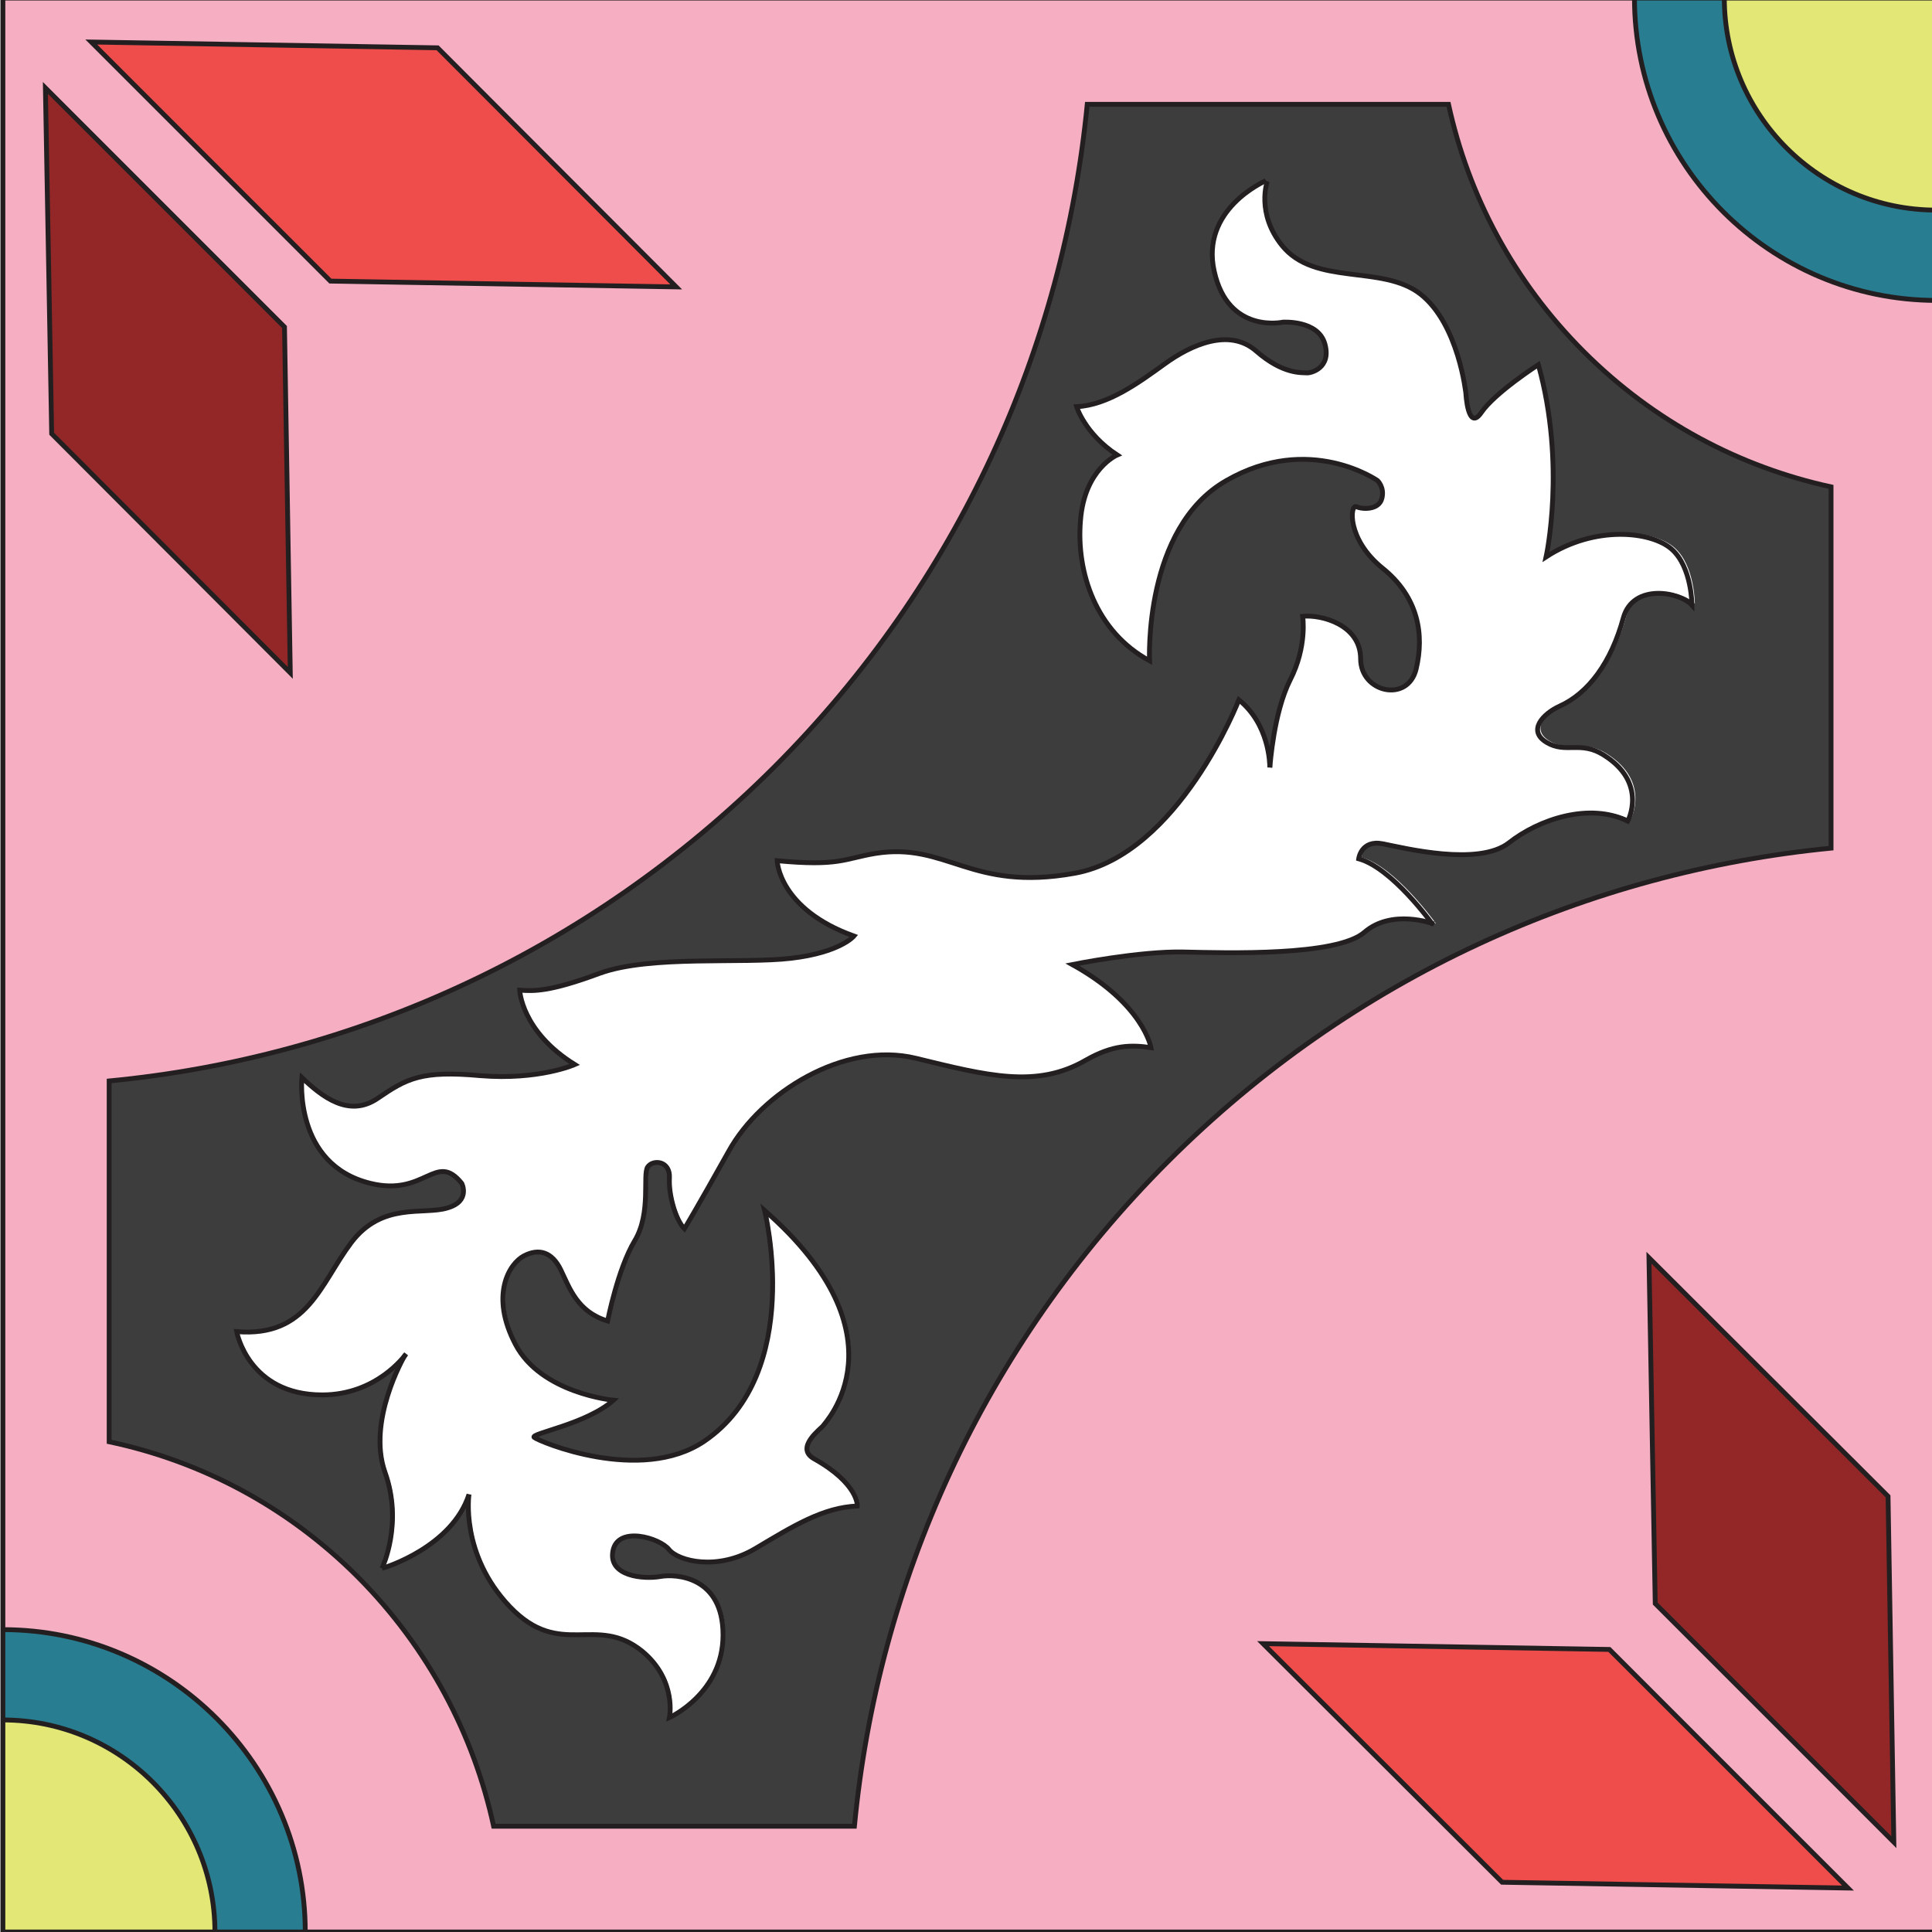
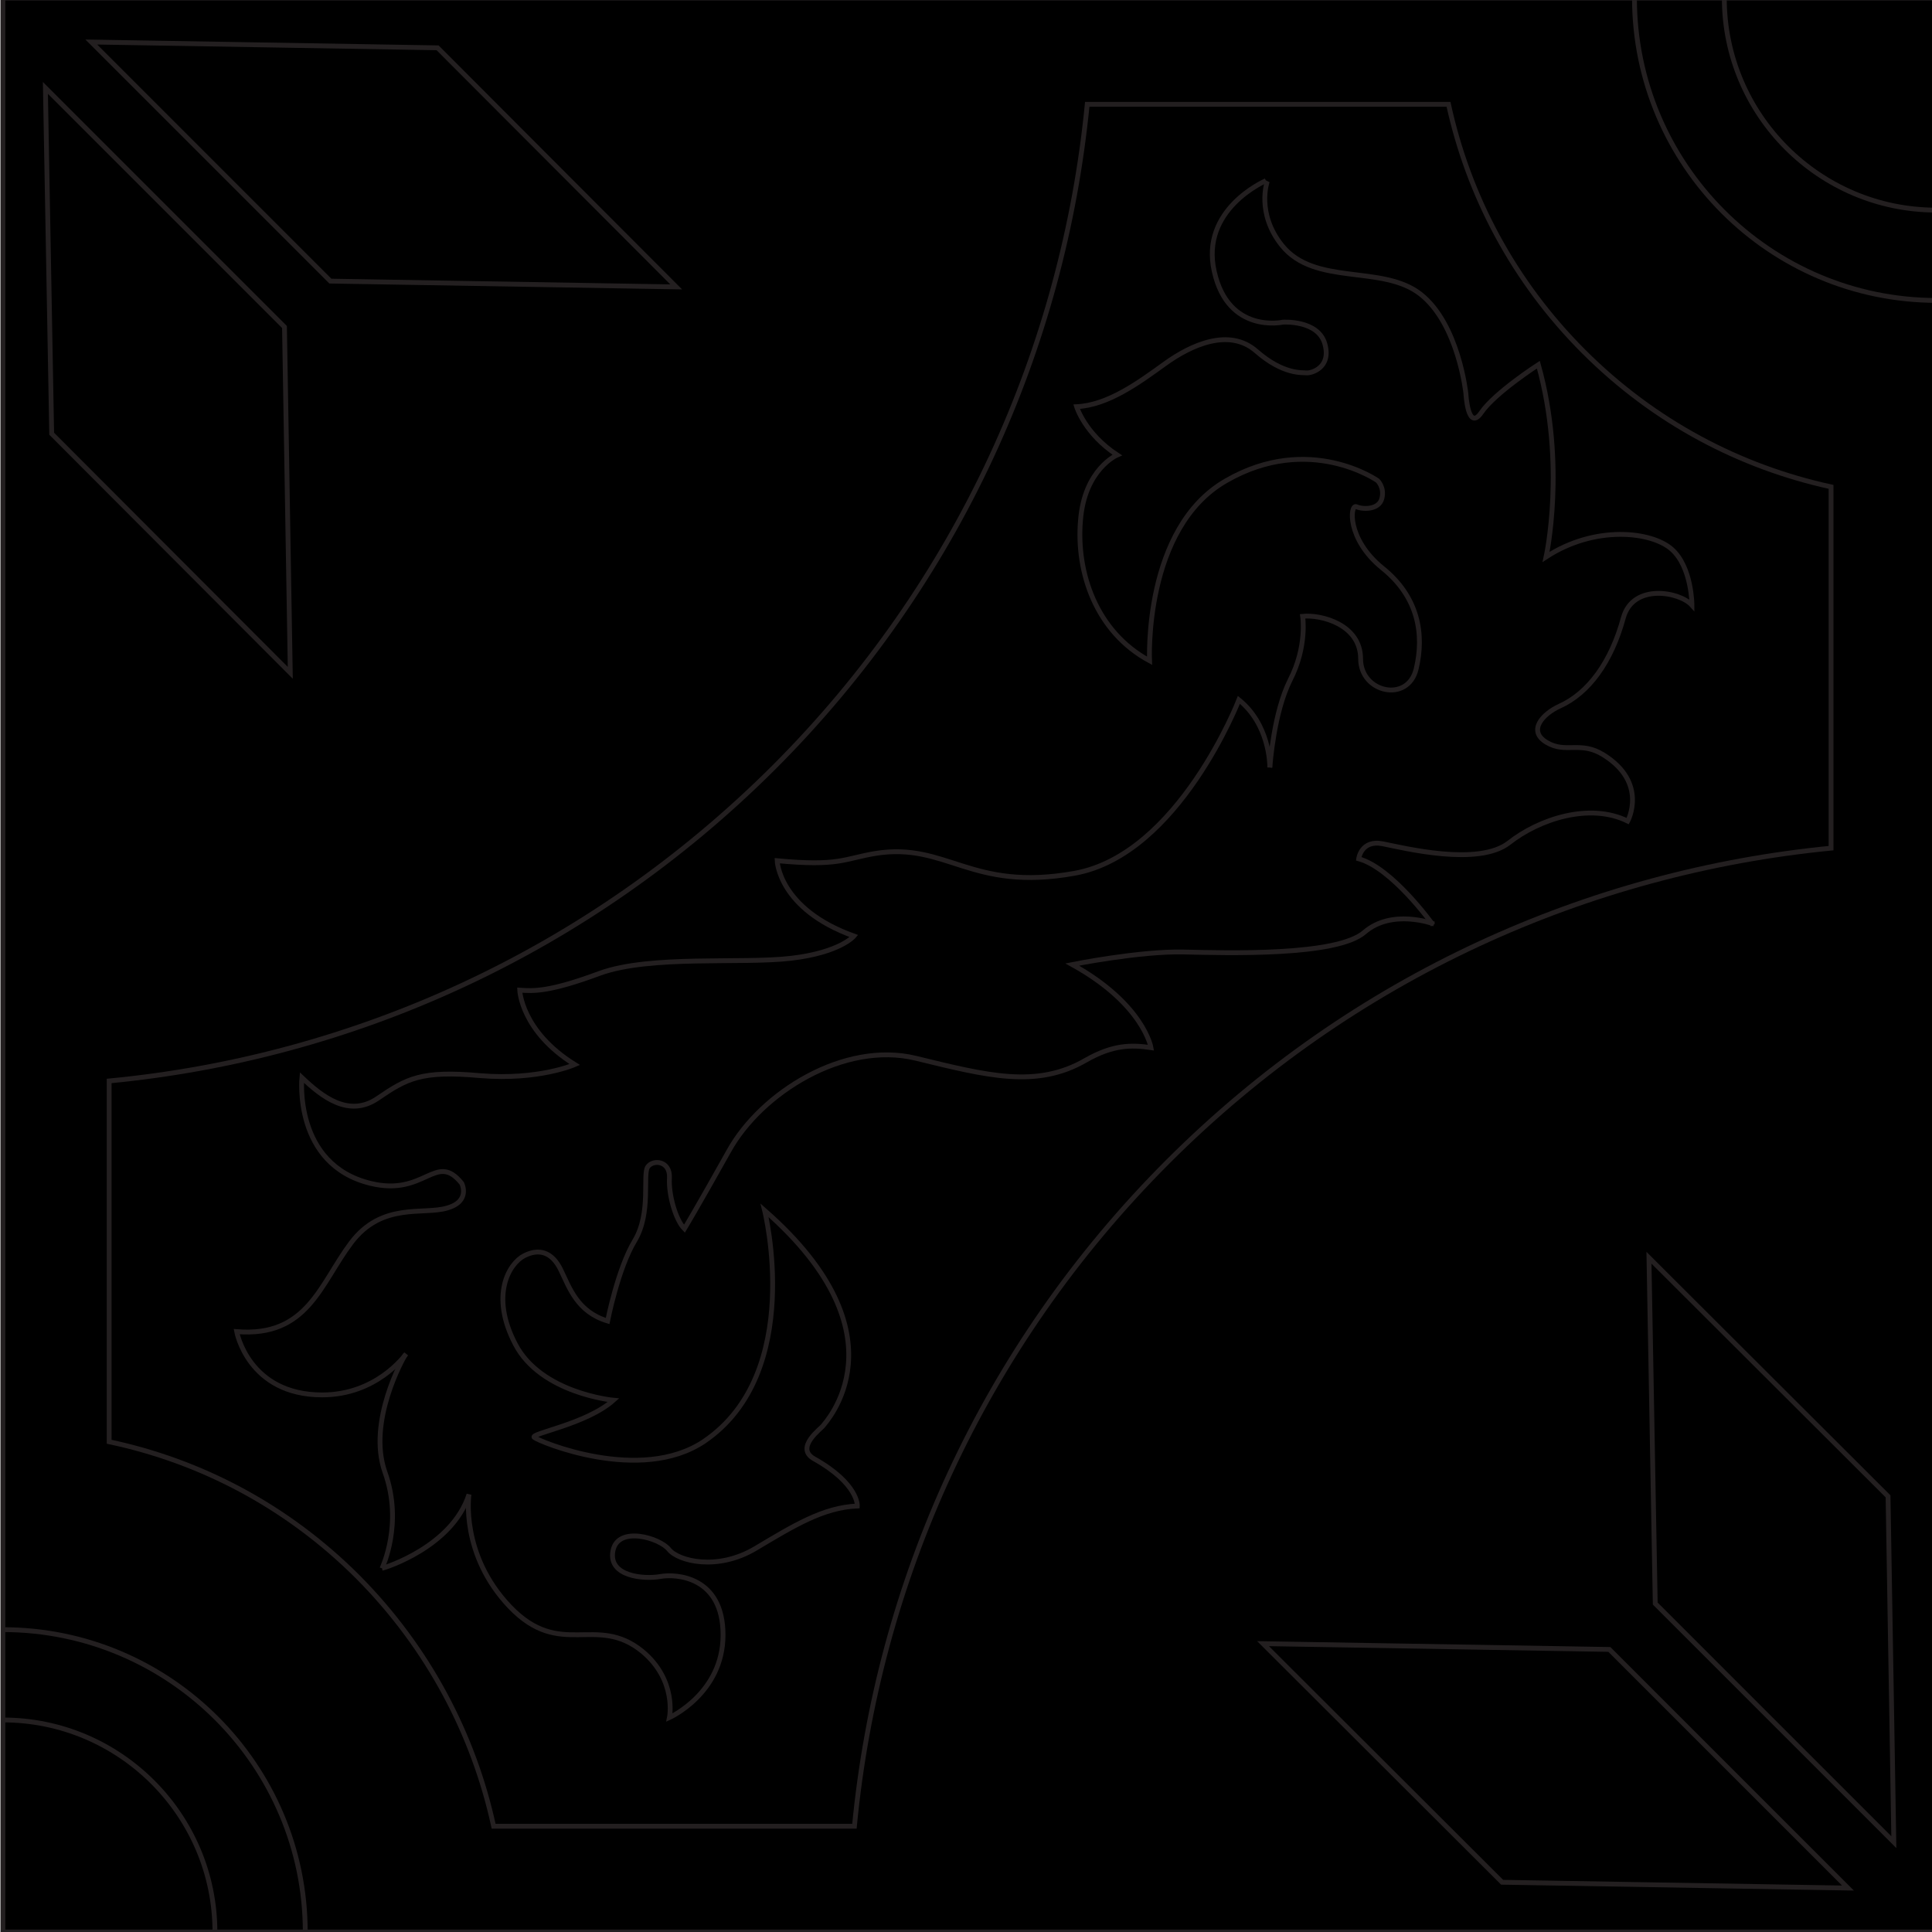
<svg xmlns="http://www.w3.org/2000/svg" version="1.1" id="Layer_1" x="0px" y="0px" viewBox="0 0 400 400" style="enable-background:new 0 0 400 400;" xml:space="preserve">
  <style type="text/css">
- 	.st0{fill:#FFFFFF;}
- 	.st1{fill:#F6AEC3;}
- 	.st2{fill:#297D91;}
- 	.st3{fill:#E2E775;}
- 	.st4{fill:#932727;}
- 	.st5{fill:#EF4C4C;}
- 	.st6{fill:#3D3D3D;}
- 	.st7{fill:none;stroke:#231F20;stroke-miterlimit:10;}
+ 	.stl111{fill:none;stroke:#231F20;stroke-miterlimit:10;}
</style>
  <g>
    <rect x="1.5" y="0.5" class="colora st0" width="399" height="399" />
    <path d="M400,1v398H2V1H400 M401,0H1v400h400V0L401,0z" />
  </g>
  <g id="XMLID_1_">
    <g>
      <path class="colora st1" d="M401,62.2V400H63.2c0-34.5-28.1-62.6-62.6-62.6V-0.4h337.8C338.4,34.2,366.4,62.2,401,62.2z M392.1,381.4    l-1.2-71.6l-49.5-49.5l1.2,71.6L392.1,381.4z M311,389.7l71.6,1.2l-49.5-49.5l-71.6-1.2L311,389.7z M379,175.6v-74.8    c-18.8-4.1-36.6-13.4-51.2-28c-14.6-14.6-23.9-32.4-28-51.2H225c-4.9,50.1-26.5,98.9-64.9,137.3c-38.5,38.5-87.4,60.1-137.6,64.9    v74.7c18.9,4,36.8,13.4,51.5,28c14.7,14.7,24,32.6,28,51.5h74.7c4.8-50.2,26.5-99.1,64.9-137.6C280.1,202.1,328.9,180.4,379,175.6    z M68.4,58.2l71.6,1.2L90.6,9.9L18.9,8.7L68.4,58.2z M60.1,139.3l-1.2-71.6L9.4,18.2l1.2,71.6L60.1,139.3z" />
      <path class="colora st2" d="M401,43.6v18.7c-34.5,0-62.6-28.1-62.6-62.6H357C357,23.9,376.7,43.6,401,43.6z" />
      <path class="colora st3" d="M401-0.4v43.9c-24.2,0-43.9-19.7-43.9-43.9H401z" />
      <polygon class="colora st4" points="390.9,309.8 392.1,381.4 342.7,332 341.4,260.4   " />
      <polygon class="colora st5" points="382.6,390.9 311,389.7 261.5,340.3 333.2,341.5   " />
      <path class="colora st6" d="M318.4,75.4c0,0-9,5.8-11.8,9.9c-2.8,4.1-3.2-3.9-3.2-3.9s-1.5-14.4-9.4-20.6c-7.9-6.2-21.9-1.6-28.7-10.1    c-5.3-6.6-3.1-13.1-3-13.3c-0.4,0.2-13.6,6-10.7,18.8c2.9,13,14.2,10.5,14.2,10.5s7.3-0.5,8.7,4.5c1.4,5-2.9,6.1-3.8,6    c-0.9-0.1-4.8,0.4-10.4-4.5c-5.6-4.9-13.5-1.3-18.9,2.6c-5.4,3.9-11.8,8.6-18.3,8.9c0,0,1.7,5.6,8.4,10c0,0-6.8,2.9-7.6,13.6    c-0.9,10.7,3.2,23,14.3,29c0,0-1.3-27.5,15.9-37.3c17.2-9.9,31.3,0,31.3,0s1.5,1.4,0.9,3.7c-0.6,2.4-4,2.3-5.3,1.7    c-1.3-0.5-2,6.7,5.4,12.7c7.5,6,8.7,13.8,7,20.9c-1.7,7.1-11.5,4.9-11.5-2.1c0-7.1-8.2-9.2-12-8.8c0,0,1,6.2-2.6,13.2    c-3.4,6.8-4.1,17.3-4.2,18.1c0-0.8-0.1-8.9-6.4-13.9c0,0-12.4,32-34,35.9c-21.6,3.9-26.4-6.5-41.3-4.1c-6.5,1.1-7.5,2.7-20.3,1.5    c0,0,0.3,10,15.9,15.6c0,0-2.8,3.4-13,4.6c-10.2,1.2-29.1-0.7-39.6,3.1c-10.5,3.9-13.7,3.7-16.6,3.5c0,0,0.3,8.5,11.4,15.4    c0,0-7.4,3.3-19.6,2.3c-12.2-1.1-15.2,0.6-21.2,4.7c-6,4.1-11.6-0.4-15.7-4.3c0,0-1.8,18,14.2,21.9c11.4,2.8,13.5-6.7,18.9,0    c0,0,1.9,3.7-3,5.1c-4.9,1.5-13.5-1.3-19.9,7.2c-6.4,8.5-9,19.6-23.7,18.4c0,0,2.4,13.1,17.7,13.1c11.2,0,17-8,17.4-8.5    c-0.4,0.6-7.9,13.8-4.2,24.3c3.8,10.6-0.5,19.6-0.6,19.9c0.4-0.1,14.5-4.4,18-15.3c0,0-1.9,12.4,8.5,23.3    c10.5,10.9,17.8,1.4,27.4,9.2c7.2,6,5.6,13.7,5.6,13.7s11.1-5,11.1-17.1s-9.7-12.7-13-12.1c-3.4,0.6-10.8,0-9.8-5.3    c1-5.3,9.7-2.7,11.6-0.3c1.9,2.4,10,4.5,17.9-0.2c7.9-4.7,14-8.5,21.1-8.8c0,0,0.3-4.6-9-9.8c-4-2.3,1.6-6.3,1.9-6.8    s17.7-18.5-12.1-44.6c0,0,8.4,33.6-12.5,47.8c-13.2,8.9-34.3,0-35.2-0.8c-1-0.8,10.8-2.7,16.4-7.7c0,0-15-1.4-20.3-11.6    c-5.3-10.1-1.3-16.7,1.8-18.3c3.1-1.6,5.8-0.8,7.6,2.9c1.8,3.7,3.4,8.7,9.7,10.6c0,0,2.1-10.8,5.6-16.6c3.5-5.8,1.6-13.7,2.7-15.3    c1.1-1.6,4.7-1.3,4.5,2.3c-0.2,3.5,1.3,8.7,3.1,10.5c0,0,2.6-4.3,9.2-16.1c6.7-12.1,23.9-22.8,38.7-19.2c14.8,3.6,25,6.3,35.2,0.4    c5.6-3.2,9.4-3.2,13.5-2.6c0,0-1.5-9-16.3-17.2c0,0,13.9-2.8,23-2.6c9,0.2,31.8,0.9,37.5-4.1c5.7-4.9,14.1-1.8,14.4-1.7    c-0.3-0.4-8.5-11.8-15.4-13.7c0,0,0.5-4,5-3.1c4.5,0.9,19.8,4.7,26.1-0.2c6.2-4.9,16.7-8.4,24.6-4.5c0,0,4.3-7.9-5-13.7    c-4.8-3-7.8-0.2-11.8-2.6c-4-2.4-0.8-5.9,2.7-7.5c6-2.7,10.7-9.1,13.2-18.3c2-7.2,11.7-5.4,14.2-2.6c0,0,0-7.9-4.2-11.6    c-4.2-3.7-15.9-5-26,1.6C320,115.2,324.1,96.2,318.4,75.4z M379,100.8v74.8c-50.1,4.9-98.9,26.5-137.3,64.9    c-38.5,38.5-60.1,87.4-64.9,137.6h-74.7c-4-18.9-13.4-36.8-28-51.5c-14.7-14.7-32.6-24-51.5-28v-74.7    c50.2-4.8,99.1-26.5,137.6-64.9c38.4-38.4,60-87.2,64.9-137.3h74.8c4.1,18.8,13.4,36.6,28,51.2C342.4,87.4,360.2,96.7,379,100.8z" />
      <polygon class="colora st5" points="140,59.4 68.4,58.2 18.9,8.7 90.6,9.9   " />
      <path class="colora st2" d="M63.2,400H44.5c0-24.2-19.7-43.9-43.9-43.9v-18.7C35.1,337.4,63.2,365.5,63.2,400z" />
      <polygon class="colora st4" points="58.9,67.7 60.1,139.3 10.7,89.8 9.4,18.2   " />
      <path class="colora st3" d="M44.5,400H0.6v-43.9C24.8,356.1,44.5,375.8,44.5,400z" />
    </g>
    <g>
-       <path class="colora st7" d="M262.1,37.4C262.1,37.4,262.1,37.4,262.1,37.4c-0.4,0.2-13.6,6-10.7,18.8c2.9,13,14.2,10.5,14.2,10.5    s7.3-0.5,8.7,4.5c1.4,5-2.9,6.1-3.8,6c-0.9-0.1-4.8,0.4-10.4-4.5c-5.6-4.9-13.5-1.3-18.9,2.6c-5.4,3.9-11.8,8.6-18.3,8.9    c0,0,1.7,5.6,8.4,10c0,0-6.8,2.9-7.6,13.6c-0.9,10.7,3.2,23,14.3,29c0,0-1.3-27.5,15.9-37.3c17.2-9.9,31.3,0,31.3,0    s1.5,1.4,0.9,3.7c-0.6,2.4-4,2.3-5.3,1.7c-1.3-0.5-2,6.7,5.4,12.7c7.5,6,8.7,13.8,7,20.9c-1.7,7.1-11.5,4.9-11.5-2.1    c0-7.1-8.2-9.2-12-8.8c0,0,1,6.2-2.6,13.2c-3.4,6.8-4.1,17.3-4.2,18.1" />
-       <path class="colora st7" d="M296.7,191.5C296.7,191.5,296.7,191.5,296.7,191.5c-0.3-0.4-8.5-11.8-15.4-13.7c0,0,0.5-4,5-3.1    c4.5,0.9,19.8,4.7,26.1-0.2c6.2-4.9,16.7-8.4,24.6-4.5c0,0,4.3-7.9-5-13.7c-4.8-3-7.8-0.2-11.8-2.6c-4-2.4-0.8-5.9,2.7-7.5    c6-2.7,10.7-9.1,13.2-18.3c2-7.2,11.7-5.4,14.2-2.6c0,0,0-7.9-4.2-11.6c-4.2-3.7-15.9-5-26,1.6c0,0,4.2-19-1.6-39.8    c0,0-9,5.8-11.8,9.9c-2.8,4.1-3.2-3.9-3.2-3.9s-1.5-14.4-9.4-20.6c-7.9-6.2-21.9-1.6-28.7-10.1c-5.3-6.6-3.1-13.1-3-13.3" />
-       <path class="colora st7" d="M79.1,324.7L79.1,324.7c0.5-0.1,14.5-4.4,18-15.3c0,0-1.9,12.4,8.5,23.3c10.5,10.9,17.8,1.4,27.4,9.2    c7.2,6,5.6,13.7,5.6,13.7s11.1-5,11.1-17.1s-9.7-12.7-13-12.1c-3.4,0.6-10.8,0-9.8-5.3c1-5.3,9.7-2.7,11.6-0.3    c1.9,2.4,10,4.5,17.9-0.2c7.9-4.7,14-8.5,21.1-8.8c0,0,0.3-4.6-9-9.8c-4-2.3,1.6-6.3,1.9-6.8s17.7-18.5-12.1-44.6    c0,0,8.4,33.6-12.5,47.8c-13.2,8.9-34.3,0-35.2-0.8c-1-0.8,10.8-2.7,16.4-7.7c0,0-15-1.4-20.3-11.6c-5.3-10.1-1.3-16.7,1.8-18.3    c3.1-1.6,5.8-0.8,7.6,2.9c1.8,3.7,3.4,8.7,9.7,10.6c0,0,2.1-10.8,5.6-16.6c3.5-5.8,1.6-13.7,2.7-15.3c1.1-1.6,4.7-1.3,4.5,2.3    c-0.2,3.5,1.3,8.7,3.1,10.5c0,0,2.6-4.3,9.2-16.1c6.7-12.1,23.9-22.8,38.7-19.2c14.8,3.6,25,6.3,35.2,0.4    c5.6-3.2,9.4-3.2,13.5-2.6c0,0-1.5-9-16.3-17.2c0,0,13.9-2.8,23-2.6c9,0.2,31.8,0.9,37.5-4.1c5.7-4.9,14.1-1.8,14.4-1.7" />
-       <path class="colora st7" d="M83.9,280.5c-0.4,0.6-7.9,13.8-4.2,24.3c3.8,10.6-0.5,19.6-0.6,19.9" />
-       <path class="colora st7" d="M262.9,158.9C262.9,158.9,262.9,158.9,262.9,158.9c0-0.8-0.1-8.9-6.4-14c0,0-12.4,32-34,35.9    c-21.6,3.9-26.4-6.5-41.3-4.1c-6.5,1.1-7.5,2.7-20.3,1.5c0,0,0.3,10,15.9,15.6c0,0-2.8,3.4-13,4.6c-10.2,1.2-29.1-0.7-39.6,3.1    c-10.5,3.9-13.7,3.7-16.6,3.5c0,0,0.3,8.5,11.4,15.4c0,0-7.4,3.3-19.6,2.3c-12.2-1.1-15.2,0.6-21.2,4.7c-6,4.1-11.6-0.4-15.7-4.3    c0,0-1.8,18,14.2,21.9c11.4,2.8,13.5-6.7,18.9,0c0,0,1.9,3.7-3,5.1c-4.9,1.5-13.5-1.3-19.9,7.2c-6.4,8.5-9,19.6-23.7,18.4    c0,0,2.4,13.1,17.7,13.1c11.2,0,17-8,17.4-8.5c0,0,0,0,0,0c0,0,0,0,0,0" />
-       <path class="colora st7" d="M401,62.2c-34.5,0-62.6-28.1-62.6-62.6" />
-       <path class="colora st7" d="M357-0.4c0,24.2,19.7,43.9,43.9,43.9" />
-       <path class="colora st7" d="M0.6,337.4c34.5,0,62.6,28.1,62.6,62.6" />
-       <path class="colora st7" d="M44.5,400c0-24.2-19.7-43.9-43.9-43.9" />
-       <polygon class="colora st7" points="401,43.6 401,-0.4 357,-0.4 338.4,-0.4 0.6,-0.4 0.6,337.4 0.6,356.1 0.6,400 44.5,400 63.2,400     401,400 401,62.2   " />
-       <path class="colora st7" d="M74.1,326.5c-14.7-14.7-32.6-24-51.5-28v-74.7c50.2-4.8,99.1-26.5,137.6-64.9c38.4-38.4,60-87.2,64.9-137.3    h74.8c4.1,18.8,13.4,36.6,28,51.2c14.6,14.6,32.4,23.9,51.2,28v74.8c-50.1,4.9-98.9,26.5-137.3,64.9    c-38.5,38.5-60.1,87.4-64.9,137.6h-74.7C98.1,359.2,88.7,341.2,74.1,326.5z" />
-       <polygon class="colora st7" points="68.4,58.2 140,59.4 90.6,9.9 18.9,8.7   " />
-       <polygon class="colora st7" points="58.9,67.7 60.1,139.3 10.7,89.8 9.4,18.2   " />
-       <polygon class="colora st7" points="333.2,341.5 261.5,340.3 311,389.7 382.6,390.9   " />
-       <polygon class="colora st7" points="342.7,332 341.4,260.4 390.9,309.8 392.1,381.4   " />
+       <path class="colora stl111" d="M262.1,37.4C262.1,37.4,262.1,37.4,262.1,37.4c-0.4,0.2-13.6,6-10.7,18.8c2.9,13,14.2,10.5,14.2,10.5    s7.3-0.5,8.7,4.5c1.4,5-2.9,6.1-3.8,6c-0.9-0.1-4.8,0.4-10.4-4.5c-5.6-4.9-13.5-1.3-18.9,2.6c-5.4,3.9-11.8,8.6-18.3,8.9    c0,0,1.7,5.6,8.4,10c0,0-6.8,2.9-7.6,13.6c-0.9,10.7,3.2,23,14.3,29c0,0-1.3-27.5,15.9-37.3c17.2-9.9,31.3,0,31.3,0    s1.5,1.4,0.9,3.7c-0.6,2.4-4,2.3-5.3,1.7c-1.3-0.5-2,6.7,5.4,12.7c7.5,6,8.7,13.8,7,20.9c-1.7,7.1-11.5,4.9-11.5-2.1    c0-7.1-8.2-9.2-12-8.8c0,0,1,6.2-2.6,13.2c-3.4,6.8-4.1,17.3-4.2,18.1" />
+       <path class="colora stl111" d="M296.7,191.5C296.7,191.5,296.7,191.5,296.7,191.5c-0.3-0.4-8.5-11.8-15.4-13.7c0,0,0.5-4,5-3.1    c4.5,0.9,19.8,4.7,26.1-0.2c6.2-4.9,16.7-8.4,24.6-4.5c0,0,4.3-7.9-5-13.7c-4.8-3-7.8-0.2-11.8-2.6c-4-2.4-0.8-5.9,2.7-7.5    c6-2.7,10.7-9.1,13.2-18.3c2-7.2,11.7-5.4,14.2-2.6c0,0,0-7.9-4.2-11.6c-4.2-3.7-15.9-5-26,1.6c0,0,4.2-19-1.6-39.8    c0,0-9,5.8-11.8,9.9c-2.8,4.1-3.2-3.9-3.2-3.9s-1.5-14.4-9.4-20.6c-7.9-6.2-21.9-1.6-28.7-10.1c-5.3-6.6-3.1-13.1-3-13.3" />
+       <path class="colora stl111" d="M79.1,324.7L79.1,324.7c0.5-0.1,14.5-4.4,18-15.3c0,0-1.9,12.4,8.5,23.3c10.5,10.9,17.8,1.4,27.4,9.2    c7.2,6,5.6,13.7,5.6,13.7s11.1-5,11.1-17.1s-9.7-12.7-13-12.1c-3.4,0.6-10.8,0-9.8-5.3c1-5.3,9.7-2.7,11.6-0.3    c1.9,2.4,10,4.5,17.9-0.2c7.9-4.7,14-8.5,21.1-8.8c0,0,0.3-4.6-9-9.8c-4-2.3,1.6-6.3,1.9-6.8s17.7-18.5-12.1-44.6    c0,0,8.4,33.6-12.5,47.8c-13.2,8.9-34.3,0-35.2-0.8c-1-0.8,10.8-2.7,16.4-7.7c0,0-15-1.4-20.3-11.6c-5.3-10.1-1.3-16.7,1.8-18.3    c3.1-1.6,5.8-0.8,7.6,2.9c1.8,3.7,3.4,8.7,9.7,10.6c0,0,2.1-10.8,5.6-16.6c3.5-5.8,1.6-13.7,2.7-15.3c1.1-1.6,4.7-1.3,4.5,2.3    c-0.2,3.5,1.3,8.7,3.1,10.5c0,0,2.6-4.3,9.2-16.1c6.7-12.1,23.9-22.8,38.7-19.2c14.8,3.6,25,6.3,35.2,0.4    c5.6-3.2,9.4-3.2,13.5-2.6c0,0-1.5-9-16.3-17.2c0,0,13.9-2.8,23-2.6c9,0.2,31.8,0.9,37.5-4.1c5.7-4.9,14.1-1.8,14.4-1.7" />
+       <path class="colora stl111" d="M83.9,280.5c-0.4,0.6-7.9,13.8-4.2,24.3c3.8,10.6-0.5,19.6-0.6,19.9" />
+       <path class="colora stl111" d="M262.9,158.9C262.9,158.9,262.9,158.9,262.9,158.9c0-0.8-0.1-8.9-6.4-14c0,0-12.4,32-34,35.9    c-21.6,3.9-26.4-6.5-41.3-4.1c-6.5,1.1-7.5,2.7-20.3,1.5c0,0,0.3,10,15.9,15.6c0,0-2.8,3.4-13,4.6c-10.2,1.2-29.1-0.7-39.6,3.1    c-10.5,3.9-13.7,3.7-16.6,3.5c0,0,0.3,8.5,11.4,15.4c0,0-7.4,3.3-19.6,2.3c-12.2-1.1-15.2,0.6-21.2,4.7c-6,4.1-11.6-0.4-15.7-4.3    c0,0-1.8,18,14.2,21.9c11.4,2.8,13.5-6.7,18.9,0c0,0,1.9,3.7-3,5.1c-4.9,1.5-13.5-1.3-19.9,7.2c-6.4,8.5-9,19.6-23.7,18.4    c0,0,2.4,13.1,17.7,13.1c11.2,0,17-8,17.4-8.5c0,0,0,0,0,0c0,0,0,0,0,0" />
+       <path class="colora stl111" d="M401,62.2c-34.5,0-62.6-28.1-62.6-62.6" />
+       <path class="colora stl111" d="M357-0.4c0,24.2,19.7,43.9,43.9,43.9" />
+       <path class="colora stl111" d="M0.6,337.4c34.5,0,62.6,28.1,62.6,62.6" />
+       <path class="colora stl111" d="M44.5,400c0-24.2-19.7-43.9-43.9-43.9" />
+       <polygon class="colora stl111" points="401,43.6 401,-0.4 357,-0.4 338.4,-0.4 0.6,-0.4 0.6,337.4 0.6,356.1 0.6,400 44.5,400 63.2,400     401,400 401,62.2   " />
+       <path class="colora stl111" d="M74.1,326.5c-14.7-14.7-32.6-24-51.5-28v-74.7c50.2-4.8,99.1-26.5,137.6-64.9c38.4-38.4,60-87.2,64.9-137.3    h74.8c4.1,18.8,13.4,36.6,28,51.2c14.6,14.6,32.4,23.9,51.2,28v74.8c-50.1,4.9-98.9,26.5-137.3,64.9    c-38.5,38.5-60.1,87.4-64.9,137.6h-74.7C98.1,359.2,88.7,341.2,74.1,326.5z" />
+       <polygon class="colora stl111" points="68.4,58.2 140,59.4 90.6,9.9 18.9,8.7   " />
+       <polygon class="colora stl111" points="58.9,67.7 60.1,139.3 10.7,89.8 9.4,18.2   " />
+       <polygon class="colora stl111" points="333.2,341.5 261.5,340.3 311,389.7 382.6,390.9   " />
+       <polygon class="colora stl111" points="342.7,332 341.4,260.4 390.9,309.8 392.1,381.4   " />
    </g>
  </g>
</svg>
